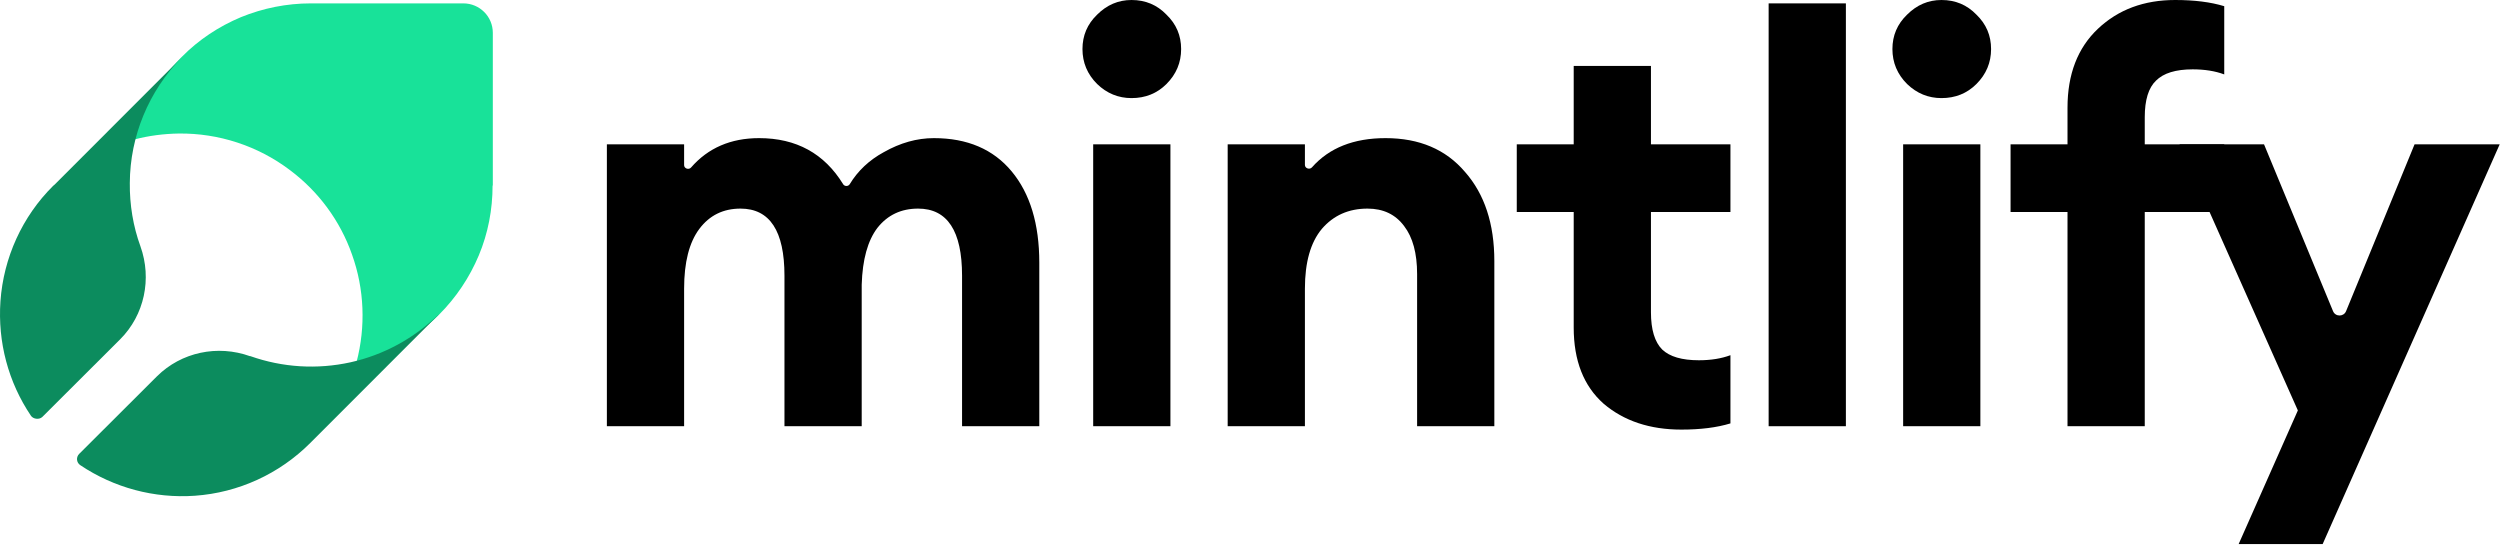
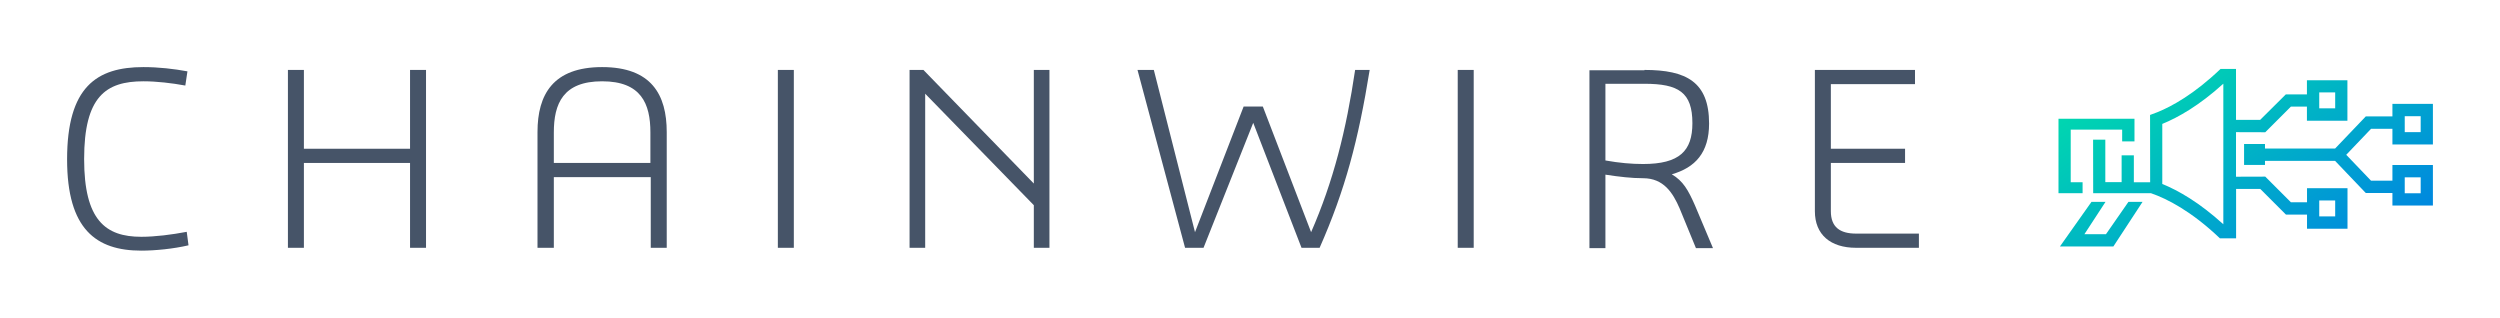
- <svg xmlns="http://www.w3.org/2000/svg" width="1682" height="367" viewBox="0 0 1682 367" fill="none">
-   <path d="M1562.69 366.037H1506.17L1546 276.14L1466.34 97.105H1523.24L1569.66 209.337C1571.28 213.26 1576.84 213.253 1578.45 209.325L1624.52 97.105H1681.79L1562.69 366.037Z" fill="black" />
-   <path d="M1391.02 286.761V142.622H1352.71V97.104H1391.02V72.449C1391.02 49.943 1397.85 32.242 1411.5 19.345C1425.16 6.448 1442.48 0 1463.47 0C1476.37 0 1487.37 1.391 1496.47 4.172V50.069C1490.4 47.793 1483.32 46.656 1475.23 46.656C1463.85 46.656 1455.63 49.184 1450.57 54.242C1445.51 59.046 1442.99 67.265 1442.99 78.897V97.104H1496.47V142.622H1442.99V286.761H1391.02Z" fill="black" />
-   <path d="M1306.22 66.001C1297.37 66.001 1289.66 62.84 1283.08 56.518C1276.51 49.943 1273.22 42.104 1273.22 33C1273.22 23.897 1276.51 16.184 1283.08 9.862C1289.66 3.287 1297.37 0 1306.22 0C1315.58 0 1323.42 3.287 1329.74 9.862C1336.31 16.184 1339.6 23.897 1339.6 33C1339.6 42.104 1336.31 49.943 1329.74 56.518C1323.42 62.84 1315.58 66.001 1306.22 66.001ZM1280.43 286.761V97.104H1332.39V286.761H1280.43Z" fill="black" />
-   <path d="M1189.94 286.761V2.276H1241.91V286.761H1189.94Z" fill="black" />
-   <path d="M1131.24 289.037C1110 289.037 1092.55 283.221 1078.89 271.588C1065.49 259.703 1058.79 242.634 1058.79 220.381V142.622H1020.48V97.104H1058.79V44.38H1110.76V97.104H1164.24V142.622H1110.76V210.14C1110.76 221.772 1113.29 230.117 1118.34 235.174C1123.4 239.979 1131.62 242.381 1143 242.381C1151.09 242.381 1158.17 241.243 1164.24 238.967V284.864C1155.14 287.646 1144.14 289.037 1131.24 289.037Z" fill="black" />
-   <path d="M825.979 286.761V97.104H877.945V110.967C877.945 113.311 881.135 114.347 882.688 112.591C894.273 99.485 910.773 92.932 932.187 92.932C954.946 92.932 972.774 100.518 985.67 115.691C998.82 130.61 1005.39 150.587 1005.39 175.622V286.761H953.429V184.346C953.429 170.438 950.521 159.691 944.704 152.105C938.888 144.265 930.67 140.346 920.049 140.346C907.405 140.346 897.164 144.898 889.325 154.001C881.738 163.105 877.945 176.507 877.945 194.208V286.761H825.979Z" fill="black" />
-   <path d="M761.286 66.001C752.436 66.001 744.723 62.84 738.148 56.518C731.574 49.943 728.286 42.104 728.286 33C728.286 23.897 731.574 16.184 738.148 9.862C744.723 3.287 752.436 0 761.286 0C770.643 0 778.482 3.287 784.804 9.862C791.379 16.184 794.666 23.897 794.666 33C794.666 42.104 791.379 49.943 784.804 56.518C778.482 62.84 770.643 66.001 761.286 66.001ZM735.493 286.761V97.104H787.459V286.761H735.493Z" fill="black" />
-   <path d="M647.273 286.761V185.484C647.273 155.392 637.411 140.346 617.686 140.346C606.307 140.346 597.204 144.645 590.376 153.243C583.801 161.84 580.261 174.61 579.755 191.553V286.761H527.789V185.484C527.789 155.392 517.927 140.346 498.203 140.346C486.571 140.346 477.341 144.898 470.513 154.001C463.685 163.105 460.272 176.507 460.272 194.208V286.761H408.306V97.104H460.272V111.103C460.272 113.435 463.407 114.462 464.939 112.704C476.419 99.522 491.68 92.932 510.72 92.932C535.742 92.932 554.588 103.262 567.259 123.923C568.258 125.553 570.718 125.527 571.712 123.894C577.189 114.891 584.802 107.731 594.548 102.415C605.675 96.093 616.928 92.932 628.307 92.932C650.813 92.932 668.261 100.392 680.652 115.311C693.043 130.231 699.239 150.714 699.239 176.76V286.761H647.273Z" fill="black" />
-   <path d="M331.569 124.833V22.09C331.569 11.065 322.625 2.276 311.764 2.276H209.069C192.938 2.276 176.967 5.472 162.113 11.544C147.26 17.775 133.685 26.724 122.345 38.228L121.546 39.027C106.533 54.207 95.833 73.062 90.402 93.834C100.145 91.277 110.206 89.999 120.268 89.839C147.1 89.52 173.453 98.148 194.855 114.287C214.18 128.668 228.873 148.481 236.859 171.331C245.164 194.5 246.122 219.746 239.893 243.554C260.496 238.122 279.503 227.416 294.675 212.396L295.474 211.597C306.813 200.252 315.917 186.67 322.145 171.81C328.374 156.95 331.409 140.971 331.409 124.833H331.569Z" fill="#18E299" />
-   <path d="M87.337 123.098C87.496 91.579 100.066 61.334 122.182 38.73L36.739 124.212C36.421 124.531 36.102 124.69 35.784 125.008C14.941 145.702 2.371 173.4 0.303 202.69C-1.607 230.07 5.553 257.131 20.828 279.736C22.285 281.892 26.238 282.601 28.466 280.532L80.813 228.319C97.202 211.923 102.293 187.568 94.497 165.759C89.564 152.229 87.178 137.743 87.337 123.098Z" fill="#0C8C5E" />
-   <path d="M294.976 211.605C278.587 227.683 258.062 238.826 235.786 243.761C213.351 248.695 190.121 247.263 168.482 239.622C168.482 239.622 168.323 239.622 168.164 239.622C146.365 231.822 122.022 236.916 105.633 253.153L53.285 305.365C51.057 307.594 51.376 311.255 54.081 313.006C76.674 328.128 103.724 335.451 131.091 333.541C160.368 331.471 187.894 318.896 208.737 298.043L209.533 297.247L294.976 211.764V211.605Z" fill="#0C8C5E" />
+ <svg xmlns="http://www.w3.org/2000/svg" width="186.313mm" height="23.679mm" viewBox="0 0 186.313 23.679" version="1.1" id="svg902">
+   <defs id="defs896">
+     <linearGradient id="SVGID_1_" gradientUnits="userSpaceOnUse" x1="679.355" y1="544.349" x2="428.361" y2="157.817">
+       <stop offset="0" style="stop-color:#0083E2" id="stop24" />
+       <stop offset="1" style="stop-color:#00FB9A" id="stop26" />
+     </linearGradient>
+     <linearGradient id="SVGID_2_" gradientUnits="userSpaceOnUse" x1="586.059" y1="604.172" x2="338.348" y2="222.696">
+       <stop offset="0" style="stop-color:#0083E2" id="stop31" />
+       <stop offset="1" style="stop-color:#00FB9A" id="stop33" />
+     </linearGradient>
+     <linearGradient id="SVGID_3_" gradientUnits="userSpaceOnUse" x1="483.647" y1="678.262" x2="224.985" y2="279.922">
+       <stop offset="0" style="stop-color:#0083E2" id="stop38" />
+       <stop offset="1" style="stop-color:#00FB9A" id="stop40" />
+     </linearGradient>
+     <linearGradient id="SVGID_4_" gradientUnits="userSpaceOnUse" x1="452.195" y1="697.017" x2="201.2" y2="310.485">
+       <stop offset="0" style="stop-color:#0083E2" id="stop45" />
+       <stop offset="1" style="stop-color:#00FB9A" id="stop47" />
+     </linearGradient>
+   </defs>
+   <g id="layer1" transform="translate(211.085,-136.9939)">
+     <g id="g22" transform="matrix(0.2645833,0,0,0.2645833,-269.3733,-15.38031)">
+       <path class="st0" d="m 260.7,594.8 c 4.3,0 8.6,0.5 12.4,1.2 l -0.6,4 c -3.8,-0.7 -8.1,-1.2 -11.8,-1.2 -10.6,0 -16.7,4.3 -16.7,21.9 0,17.2 6,21.9 16.1,21.9 3.9,0 8.6,-0.6 12.8,-1.4 l 0.5,3.8 c -4.3,1 -9.4,1.5 -13.3,1.5 -12.7,0 -20.9,-6 -20.9,-25.7 0,-20.4 8.3,-26 21.5,-26 z" id="path4" style="fill:#465468" />
+       <path class="st0" d="m 305.9,595.6 v 22.2 h 29.9 v -22.2 h 4.5 v 50.1 h -4.5 v -23.9 h -29.9 v 23.9 h -4.5 v -50.1 z" id="path6" style="fill:#465468" />
+       <path class="st0" d="m 376.2,645.7 h -4.5 v -32.6 c 0,-10.6 4.4,-18.3 18.2,-18.3 13.9,0 18.2,7.8 18.2,18.3 v 32.6 h -4.5 v -19.9 h -27.3 v 19.9 z m 27.3,-23.9 v -8.6 c 0,-8.1 -2.6,-14.4 -13.6,-14.4 -11,0 -13.6,6.3 -13.6,14.4 v 8.6 z" id="path8" style="fill:#465468" />
+       <path class="st0" d="m 443.9,595.6 v 50.1 h -4.5 v -50.1 z" id="path10" style="fill:#465468" />
+       <path class="st0" d="m 480.4,595.6 31.1,32 v -32 h 4.4 v 50.1 h -4.4 v -12 l -30.6,-31.4 v 43.4 h -4.4 v -50.1 z" id="path12" style="fill:#465468" />
+       <path class="st0" d="m 554.1,645.7 -13.4,-50.1 h 4.6 l 11.6,45.7 13.7,-35.4 h 5.4 l 13.6,35.4 c 6.3,-14.4 9.9,-28.8 12.4,-45.7 h 4.1 c -3.2,19.8 -6.9,33.8 -14.1,50.1 h -5.1 l -13.6,-35.2 -14,35.2 z" id="path14" style="fill:#465468" />
+       <path class="st0" d="m 635.4,595.6 v 50.1 h -4.5 v -50.1 z" id="path16" style="fill:#465468" />
+       <path class="st0" d="m 683.5,595.6 c 11.8,0 18.2,3.4 18.2,15.1 0,8.2 -3.9,12.4 -10.5,14.3 3.2,1.9 4.6,4.4 6.5,8.7 l 5.1,12.1 H 698 l -4.6,-11.2 c -1.9,-4.4 -4.5,-8.5 -10.3,-8.5 -3.2,0 -6.7,-0.4 -10.6,-1 v 20.7 H 668 v -50.1 h 15.5 z m -11,25.5 c 3.9,0.7 7.4,1 10.6,1 10.3,0 13.9,-3.7 13.9,-11.5 0,-8.7 -3.9,-11.1 -13.5,-11.1 h -11 z" id="path18" style="fill:#465468" />
+       <path class="st0" d="m 759.7,595.6 v 4 H 736 v 18.2 h 20.9 v 4 H 736 v 13.6 c 0,4.5 2.6,6.3 7.1,6.3 h 17.7 v 4 h -17.7 c -7.2,0 -11.6,-3.7 -11.6,-10.3 v -39.8 z" id="path20" style="fill:#465468" />
+     </g>
+     <g id="g52" transform="matrix(0.06749703,0,0,0.06749703,-77.47231,118.2646)">
+       <linearGradient id="linearGradient1481" gradientUnits="userSpaceOnUse" x1="679.355" y1="544.349" x2="428.361" y2="157.817">
+         <stop offset="0" style="stop-color:#0083E2" id="stop1477" />
+         <stop offset="1" style="stop-color:#00FB9A" id="stop1479" />
+       </linearGradient>
+       <path class="st1" d="M 706.7,436.9 V 392.2 H 662 V 406 h -29.4 l -33.9,35.5 h -77.4 v -5 h -23.1 v 23.1 h 23.1 v -4.5 h 77.4 l 33.9,35.5 H 662 v 13.8 h 44.7 V 459.7 H 662 V 477 H 638.4 L 611,448.4 638.4,419.7 H 662 V 437 h 44.7 z m -31.1,-31.1 h 17.6 v 17.6 h -17.6 z m 0,67.5 h 17.6 v 17.6 h -17.6 z" id="path29" style="fill:url(#SVGID_1_)" />
+       <linearGradient id="linearGradient1488" gradientUnits="userSpaceOnUse" x1="586.059" y1="604.172" x2="338.348" y2="222.696">
+         <stop offset="0" style="stop-color:#0083E2" id="stop1484" />
+         <stop offset="1" style="stop-color:#00FB9A" id="stop1486" />
+       </linearGradient>
+       <path class="st2" d="m 567.6,500.8 h -17.7 l -28.3,-28.3 -32.3,0.1 v -49.2 l 32.3,0.1 28.3,-28.3 h 17.7 v 15.6 h 44.7 v -44.7 h -44.7 v 15.6 H 544.3 L 516,409.8 h -26.7 v -56.2 h -17.1 c -28.9,27.7 -53.7,41.3 -69.8,47.8 -2.9,1.2 -5.5,2.1 -8,3 l 0.1,74.3 h -18 V 449 H 363 v 29.6 h -18 v -46.9 h -13.5 l 0.1,59.1 h 63.8 c 17.7,6.1 44.5,19.7 76.1,49.8 h 17.9 v -54.5 h 26.7 l 28.3,28.3 h 23.3 V 530 h 44.7 v -44.7 h -44.7 v 15.5 z m 13.6,-121.3 h 17.6 v 17.6 H 581.2 Z M 407.9,480.6 v -66.3 c 17.7,-7.2 40.9,-20.4 67.4,-44.4 v 96.4 58.8 C 448.8,501 425.6,487.8 407.9,480.6 Z m 173.3,18.2 h 17.6 v 17.6 h -17.6 z" id="path36" style="fill:url(#SVGID_2_)" />
+       <linearGradient id="linearGradient1495" gradientUnits="userSpaceOnUse" x1="483.647" y1="678.262" x2="224.985" y2="279.922">
+         <stop offset="0" style="stop-color:#0083E2" id="stop1491" />
+         <stop offset="1" style="stop-color:#00FB9A" id="stop1493" />
+       </linearGradient>
+       <polygon class="st3" points="319.9,490.8 319.9,478.7 306.8,478.7 306.8,420.6 363.6,420.6 363.6,433.6 377.2,433.6 377.2,408.6 293.3,408.6 293.3,490.8 " id="polygon43" style="fill:url(#SVGID_3_)" />
+       <linearGradient id="linearGradient1502" gradientUnits="userSpaceOnUse" x1="452.195" y1="697.017" x2="201.2" y2="310.485">
+         <stop offset="0" style="stop-color:#0083E2" id="stop1498" />
+         <stop offset="1" style="stop-color:#00FB9A" id="stop1500" />
+       </linearGradient>
+       <polygon class="st4" points="353.9,549.6 386.1,500.4 370.5,500.4 345.7,536.1 321.9,536.1 345.2,500.4 329.7,500.4 294.9,549.6 " id="polygon50" style="fill:url(#SVGID_4_)" />
+     </g>
+   </g>
</svg>
